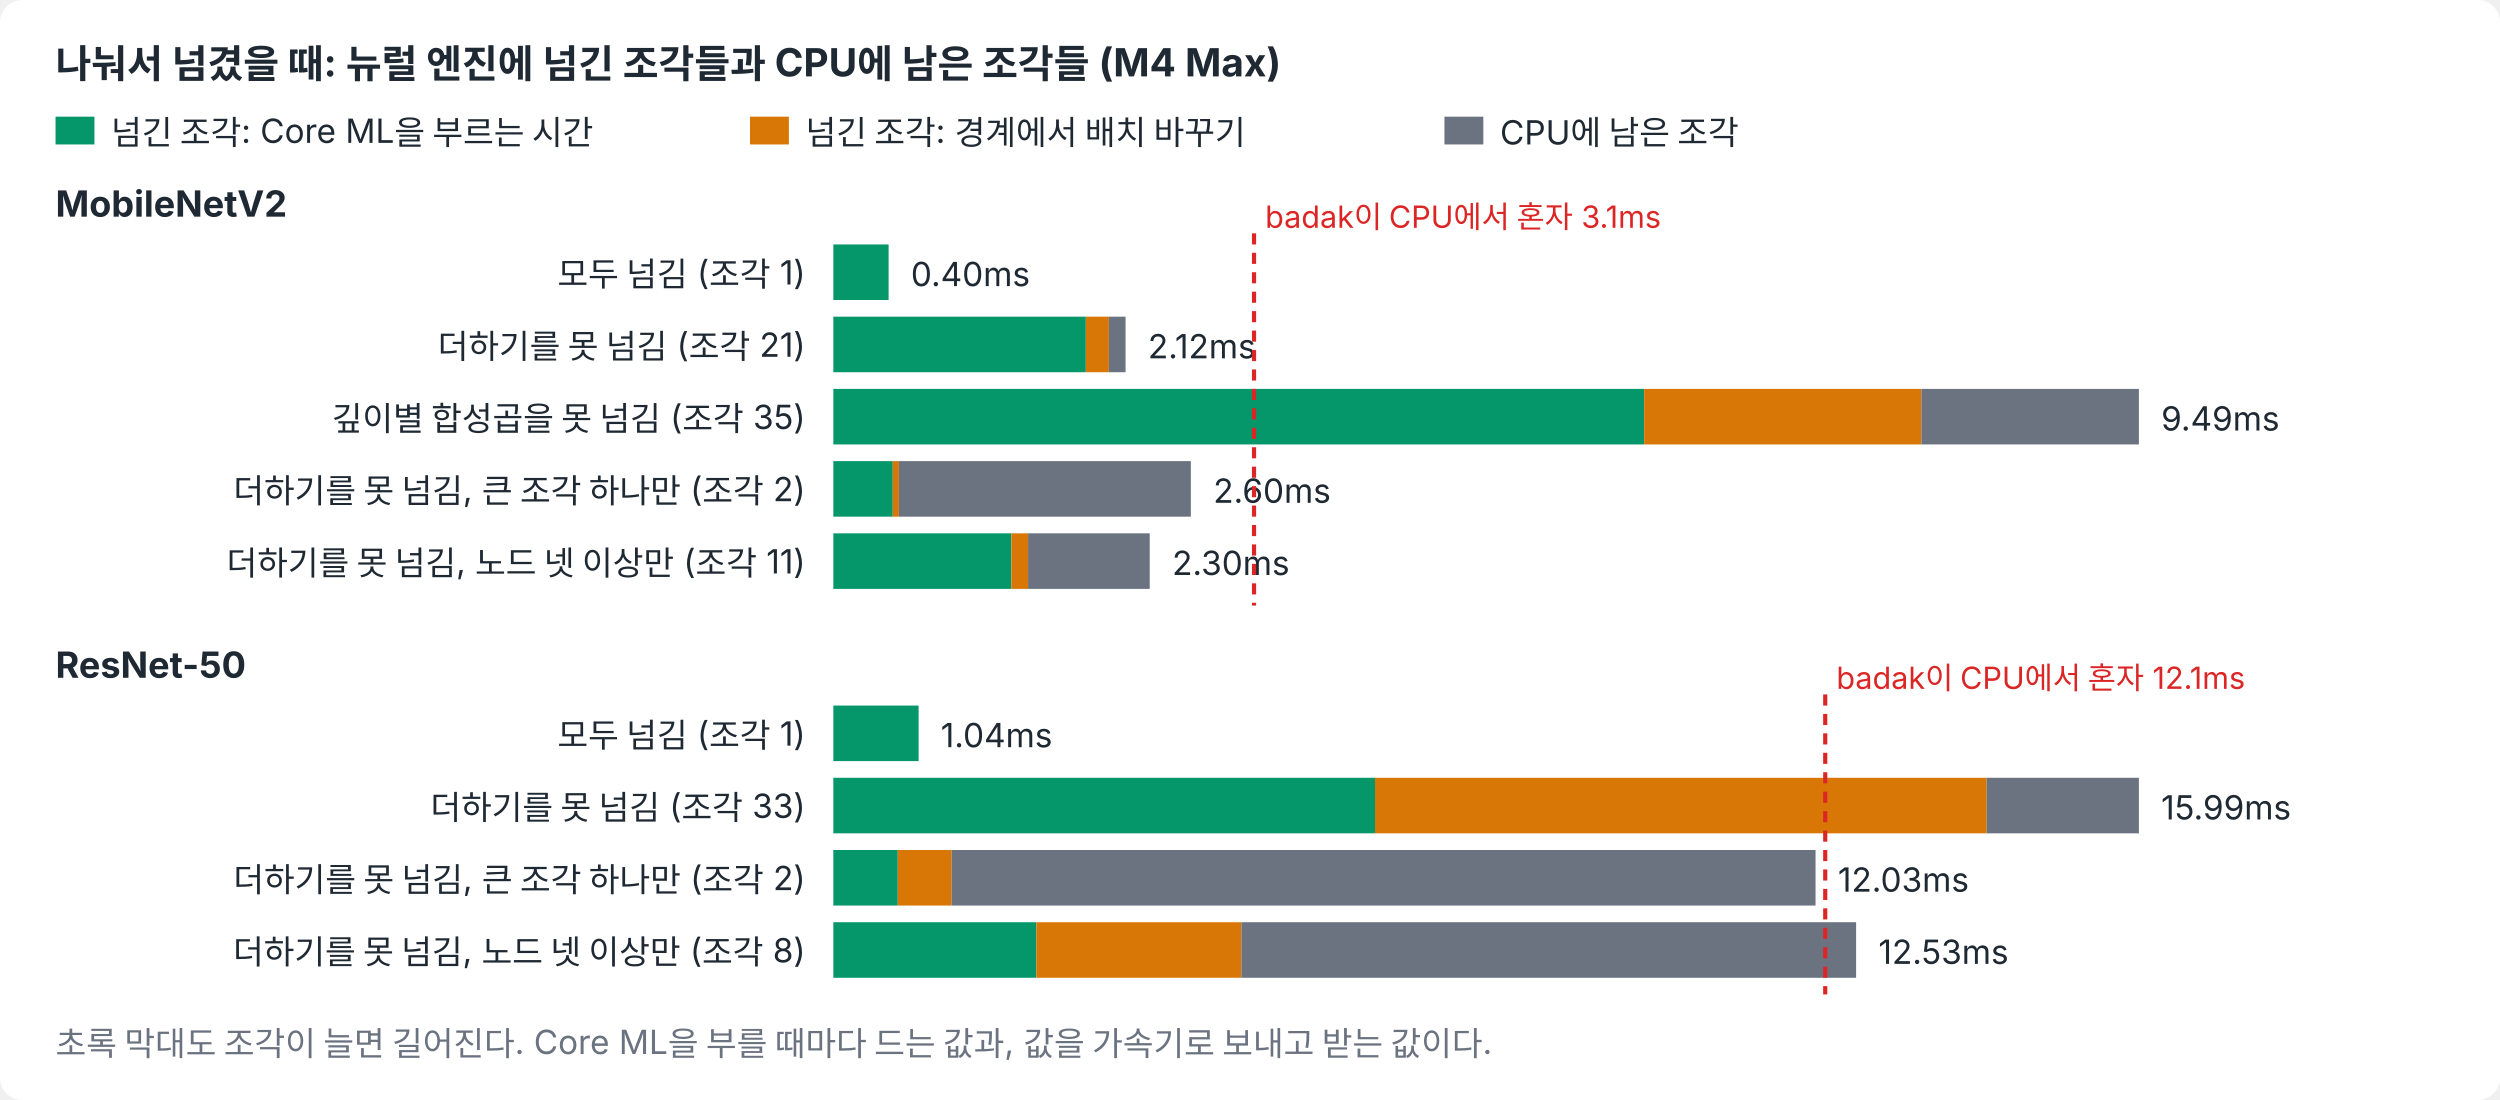
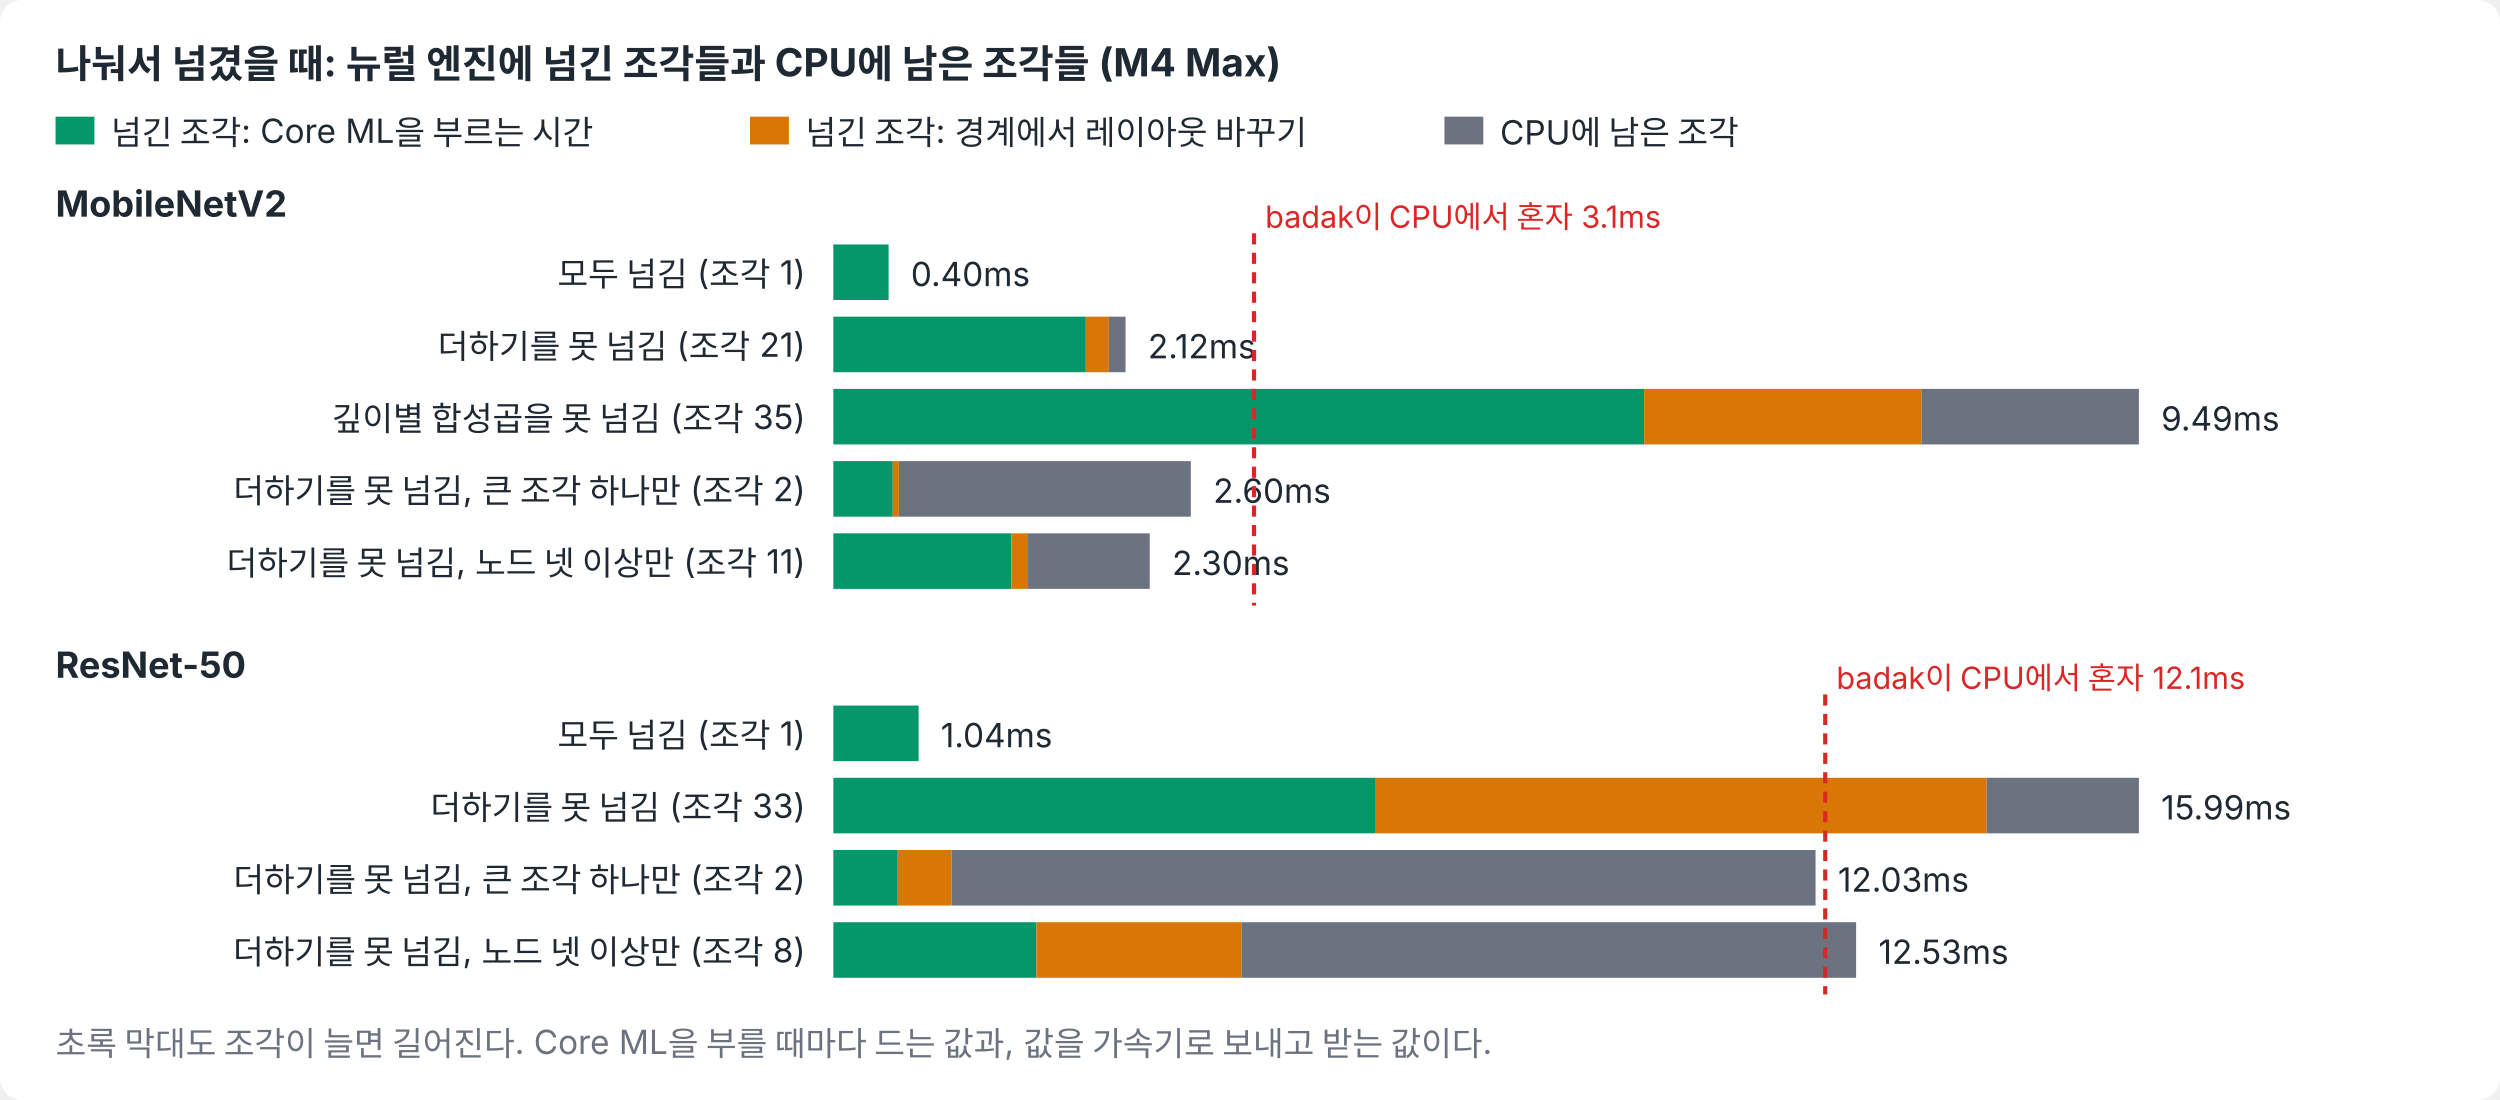
<svg xmlns="http://www.w3.org/2000/svg" viewBox="0 0 900 396" width="900" height="396" font-family="-apple-system, Segoe UI, Noto Sans KR, sans-serif" font-size="14">
  <defs>
    <marker id="arrow-1f2933" viewBox="0 0 10 10" refX="9" refY="5" markerWidth="7" markerHeight="7" orient="auto">
      <path d="M0,0 L10,5 L0,10 z" fill="#1f2933" />
    </marker>
    <marker id="arrow-6b7280" viewBox="0 0 10 10" refX="9" refY="5" markerWidth="7" markerHeight="7" orient="auto">
      <path d="M0,0 L10,5 L0,10 z" fill="#6b7280" />
    </marker>
    <marker id="arrow-2563eb" viewBox="0 0 10 10" refX="9" refY="5" markerWidth="7" markerHeight="7" orient="auto">
      <path d="M0,0 L10,5 L0,10 z" fill="#2563eb" />
    </marker>
    <marker id="arrow-d97706" viewBox="0 0 10 10" refX="9" refY="5" markerWidth="7" markerHeight="7" orient="auto">
      <path d="M0,0 L10,5 L0,10 z" fill="#d97706" />
    </marker>
    <marker id="arrow-059669" viewBox="0 0 10 10" refX="9" refY="5" markerWidth="7" markerHeight="7" orient="auto">
      <path d="M0,0 L10,5 L0,10 z" fill="#059669" />
    </marker>
  </defs>
  <rect width="900" height="396" rx="8" fill="#ffffff" />
  <text x="20" y="28" fill="#1f2933" font-size="14" text-anchor="start" font-weight="bold">나눠서 넘겼을 때: 뉴럴 엔진에 넘긴 조각들과 CPU에 남은 조각들 (M4 Max)</text>
  <rect x="20.0" y="42.0" width="14.0" height="10.0" rx="0" fill="#059669" />
  <text x="40" y="52" fill="#1f2933" font-size="12" text-anchor="start" font-weight="normal">넘긴 조각: Core ML을 부르는 시간</text>
  <rect x="270.0" y="42.0" width="14.0" height="10.0" rx="0" fill="#d97706" />
-   <text x="290" y="52" fill="#1f2933" font-size="12" text-anchor="start" font-weight="normal">넘긴 조각: 경계에서 배치 바꾸기</text>
+   <text x="290" y="52" fill="#1f2933" font-size="12" text-anchor="start" font-weight="normal">넘긴 조각: 경계에서 레이아웃 바꾸기</text>
  <rect x="520.0" y="42.0" width="14.0" height="10.0" rx="0" fill="#6b7280" />
  <text x="540" y="52" fill="#1f2933" font-size="12" text-anchor="start" font-weight="normal">CPU에 남은 조각</text>
  <text x="20" y="78" fill="#1f2933" font-size="13" text-anchor="start" font-weight="bold">MobileNetV2</text>
  <text x="290" y="103" fill="#1f2933" font-size="12" text-anchor="end" font-weight="normal">모두 넘김 (조각 1)</text>
  <rect x="300.0" y="88.0" width="19.9" height="20.0" rx="0" fill="#059669" />
  <text x="327.909" y="103" fill="#1f2933" font-size="12" text-anchor="start" font-weight="normal">0.40ms</text>
  <text x="290" y="129" fill="#1f2933" font-size="12" text-anchor="end" font-weight="normal">더하기를 못 넘김 (조각 21)</text>
  <rect x="300.0" y="114.0" width="90.9" height="20.0" rx="0" fill="#059669" />
  <rect x="390.9" y="114.0" width="8.3" height="20.0" rx="0" fill="#d97706" />
  <rect x="399.2" y="114.0" width="6.0" height="20.0" rx="0" fill="#6b7280" />
  <text x="413.242" y="129" fill="#1f2933" font-size="12" text-anchor="start" font-weight="normal">2.12ms</text>
  <text x="290" y="155" fill="#1f2933" font-size="12" text-anchor="end" font-weight="normal">깊이별 합성곱을 못 넘김 (조각 35)</text>
  <rect x="300.0" y="140.0" width="291.9" height="20.0" rx="0" fill="#059669" />
  <rect x="591.9" y="140.0" width="99.8" height="20.0" rx="0" fill="#d97706" />
  <rect x="691.7" y="140.0" width="78.3" height="20.0" rx="0" fill="#6b7280" />
  <text x="778.0" y="155" fill="#1f2933" font-size="12" text-anchor="start" font-weight="normal">9.49ms</text>
  <text x="290" y="181" fill="#1f2933" font-size="12" text-anchor="end" font-weight="normal">더하기를 못 넘김, 큰 조각 하나만 (조각 2)</text>
  <rect x="300.0" y="166.0" width="21.4" height="20.0" rx="0" fill="#059669" />
  <rect x="321.4" y="166.0" width="2.2" height="20.0" rx="0" fill="#d97706" />
  <rect x="323.6" y="166.0" width="105.1" height="20.0" rx="0" fill="#6b7280" />
  <text x="436.767" y="181" fill="#1f2933" font-size="12" text-anchor="start" font-weight="normal">2.60ms</text>
  <text x="290" y="207" fill="#1f2933" font-size="12" text-anchor="end" font-weight="normal">더하기를 못 넘김, 노드 넷 이상만 (조각 11)</text>
  <rect x="300.0" y="192.0" width="64.1" height="20.0" rx="0" fill="#059669" />
  <rect x="364.1" y="192.0" width="6.0" height="20.0" rx="0" fill="#d97706" />
  <rect x="370.1" y="192.0" width="43.8" height="20.0" rx="0" fill="#6b7280" />
  <text x="421.959" y="207" fill="#1f2933" font-size="12" text-anchor="start" font-weight="normal">2.30ms</text>
  <line x1="451.45" y1="84" x2="451.45" y2="218" stroke="#dc2626" stroke-width="1.5" stroke-dasharray="4,3" />
  <text x="455.45" y="82" fill="#dc2626" font-size="11" text-anchor="start" font-weight="normal">badak이 CPU에서 혼자 3.1ms</text>
  <text x="20" y="244" fill="#1f2933" font-size="13" text-anchor="start" font-weight="bold">ResNet-50</text>
  <text x="290" y="269" fill="#1f2933" font-size="12" text-anchor="end" font-weight="normal">모두 넘김 (조각 1)</text>
  <rect x="300.0" y="254.0" width="30.7" height="20.0" rx="0" fill="#059669" />
  <text x="338.661" y="269" fill="#1f2933" font-size="12" text-anchor="start" font-weight="normal">1.04ms</text>
  <text x="290" y="295" fill="#1f2933" font-size="12" text-anchor="end" font-weight="normal">더하기를 못 넘김 (조각 33)</text>
  <rect x="300.0" y="280.0" width="195.0" height="20.0" rx="0" fill="#059669" />
  <rect x="495.0" y="280.0" width="220.2" height="20.0" rx="0" fill="#d97706" />
  <rect x="715.2" y="280.0" width="54.8" height="20.0" rx="0" fill="#6b7280" />
  <text x="778.0" y="295" fill="#1f2933" font-size="12" text-anchor="start" font-weight="normal">15.99ms</text>
  <text x="290" y="321" fill="#1f2933" font-size="12" text-anchor="end" font-weight="normal">더하기를 못 넘김, 큰 조각 하나만 (조각 2)</text>
  <rect x="300.0" y="306.0" width="23.2" height="20.0" rx="0" fill="#059669" />
  <rect x="323.2" y="306.0" width="19.4" height="20.0" rx="0" fill="#d97706" />
  <rect x="342.6" y="306.0" width="311.0" height="20.0" rx="0" fill="#6b7280" />
  <text x="661.646" y="321" fill="#1f2933" font-size="12" text-anchor="start" font-weight="normal">12.03ms</text>
  <text x="290" y="347" fill="#1f2933" font-size="12" text-anchor="end" font-weight="normal">더하기를 못 넘김, 노드 넷 이상만 (조각 8)</text>
  <rect x="300.0" y="332.0" width="73.1" height="20.0" rx="0" fill="#059669" />
  <rect x="373.1" y="332.0" width="73.8" height="20.0" rx="0" fill="#d97706" />
  <rect x="446.9" y="332.0" width="221.3" height="20.0" rx="0" fill="#6b7280" />
  <text x="676.227" y="347" fill="#1f2933" font-size="12" text-anchor="start" font-weight="normal">12.53ms</text>
  <line x1="657.086" y1="250" x2="657.086" y2="358" stroke="#dc2626" stroke-width="1.5" stroke-dasharray="4,3" />
  <text x="661.086" y="248" fill="#dc2626" font-size="11" text-anchor="start" font-weight="normal">badak이 CPU에서 혼자 12.1ms</text>
  <text x="20" y="380" fill="#6b7280" font-size="12" text-anchor="start" font-weight="normal">초록 막대도 조각이 늘면 길어진다. Core ML을 부를 때마다 드는 값과, 값을 가속기로 보내고 받는 값이다.</text>
</svg>
